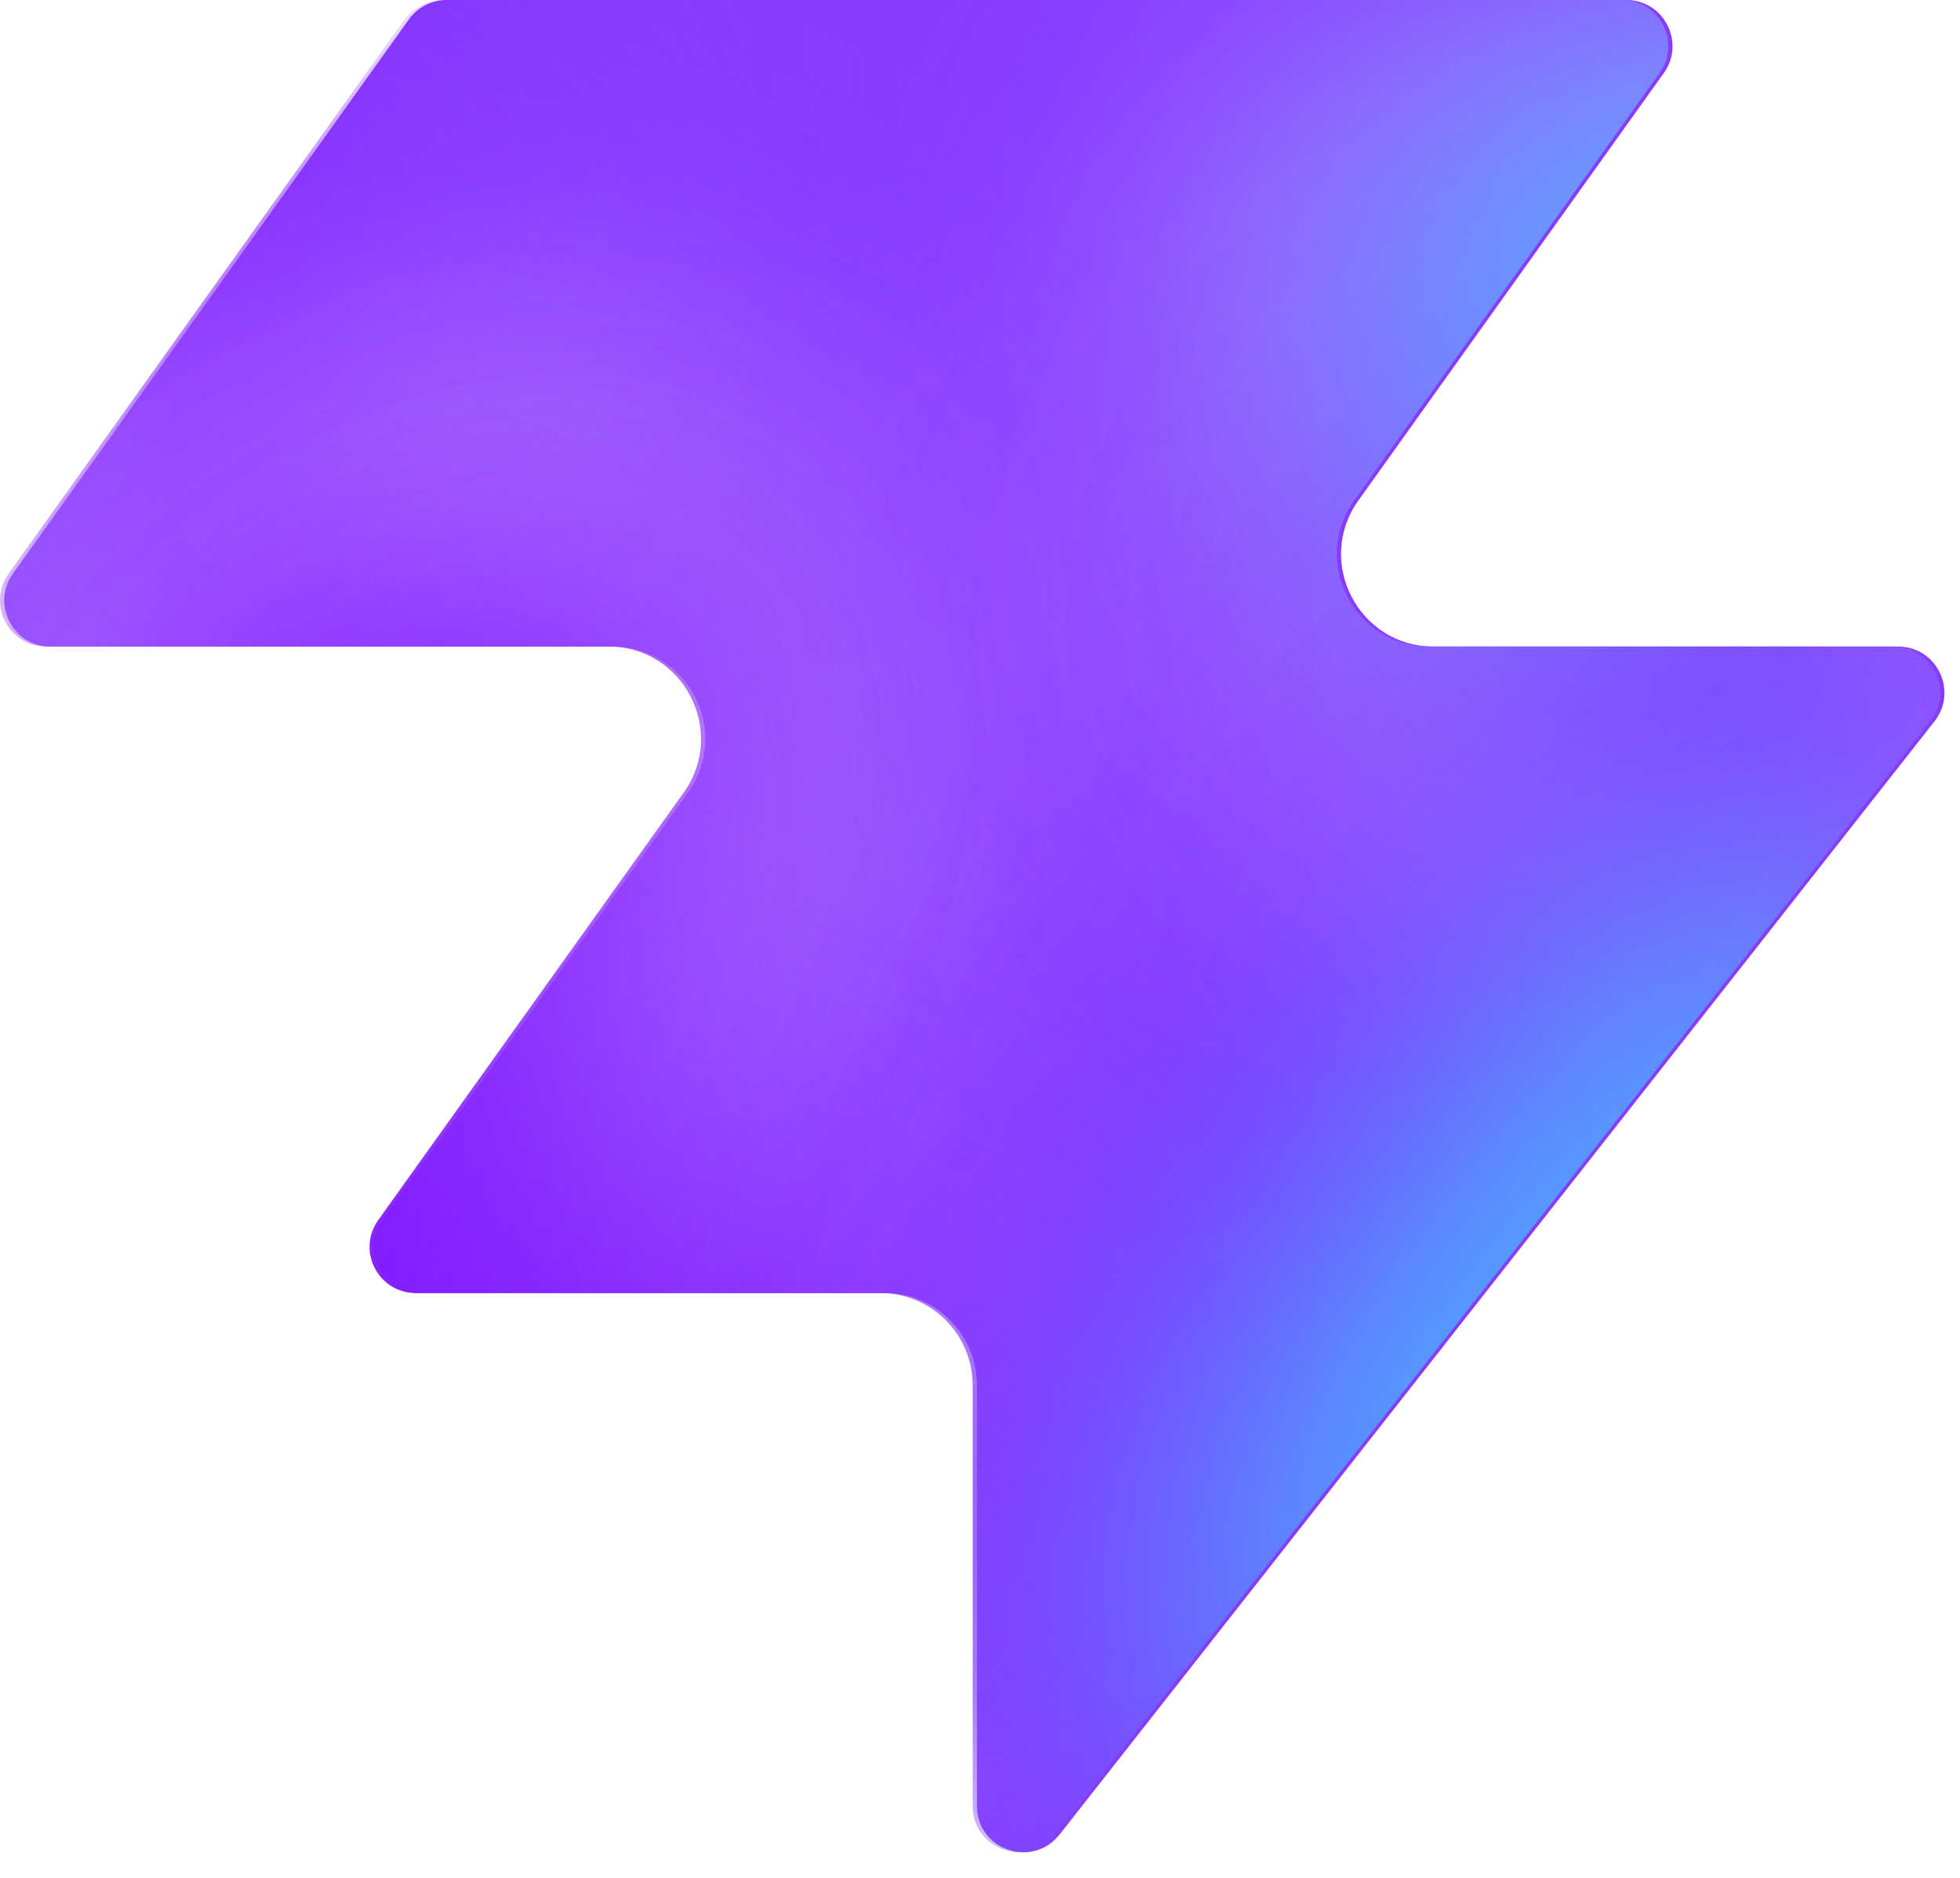
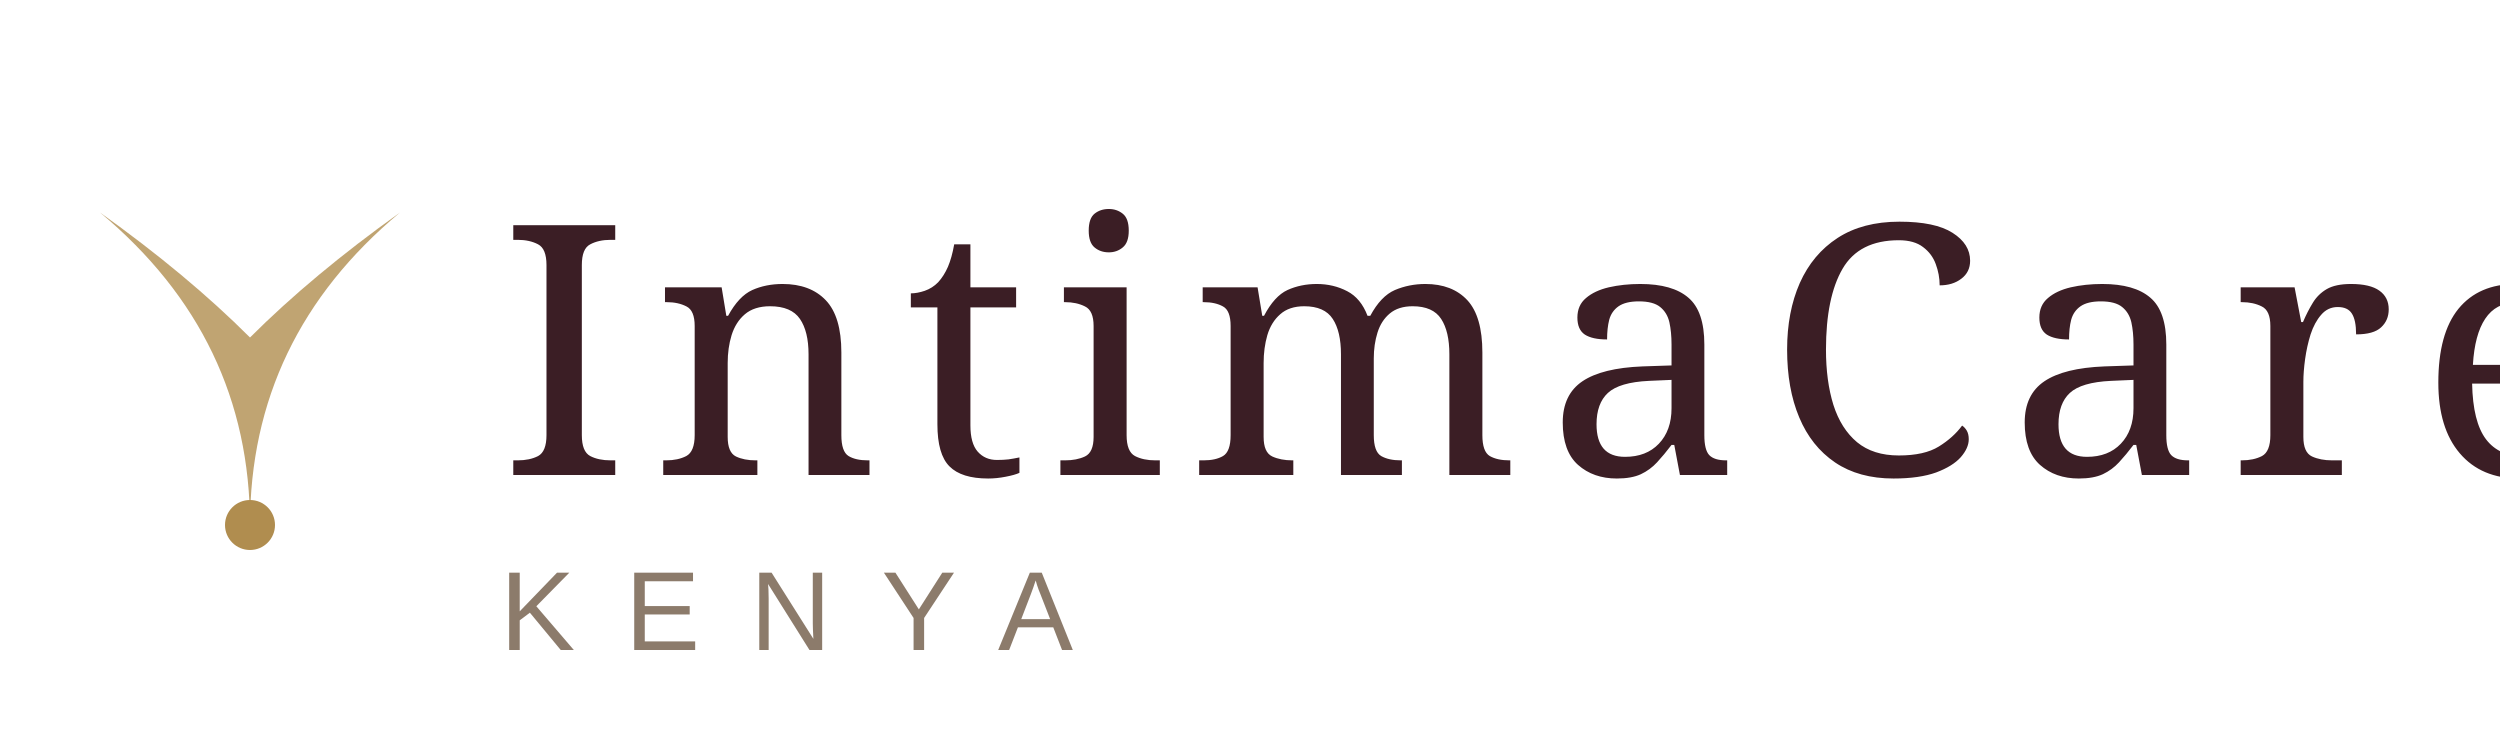
- <svg xmlns="http://www.w3.org/2000/svg" width="48" height="46" fill="none" viewBox="0 0 48 46">
-   <path fill="#863bff" d="M25.946 44.938c-.664.845-2.021.375-2.021-.698V33.937a2.26 2.26 0 0 0-2.262-2.262H10.287c-.92 0-1.456-1.04-.92-1.788l7.48-10.471c1.07-1.497 0-3.578-1.842-3.578H1.237c-.92 0-1.456-1.04-.92-1.788L10.013.474c.214-.297.556-.474.92-.474h28.894c.92 0 1.456 1.04.92 1.788l-7.48 10.471c-1.07 1.498 0 3.579 1.842 3.579h11.377c.943 0 1.473 1.088.89 1.83L25.947 44.94z" style="fill:#863bff;fill:color(display-p3 .525 .23 1);fill-opacity:1" />
-   <mask id="a" width="48" height="46" x="0" y="0" maskUnits="userSpaceOnUse" style="mask-type:alpha">
-     <path fill="#000" d="M25.842 44.938c-.664.844-2.021.375-2.021-.698V33.937a2.26 2.26 0 0 0-2.262-2.262H10.183c-.92 0-1.456-1.04-.92-1.788l7.48-10.471c1.07-1.498 0-3.579-1.842-3.579H1.133c-.92 0-1.456-1.04-.92-1.787L9.91.473c.214-.297.556-.474.92-.474h28.894c.92 0 1.456 1.04.92 1.788l-7.48 10.471c-1.07 1.498 0 3.578 1.842 3.578h11.377c.943 0 1.473 1.088.89 1.832L25.843 44.94z" style="fill:#000;fill-opacity:1" />
-   </mask>
-   <g mask="url(#a)">
-     <g filter="url(#b)">
-       <ellipse cx="5.508" cy="14.704" fill="#ede6ff" rx="5.508" ry="14.704" style="fill:#ede6ff;fill:color(display-p3 .927 .903 1);fill-opacity:1" transform="matrix(.00324 1 1 -.00324 -4.47 31.516)" />
-     </g>
-     <g filter="url(#c)">
-       <ellipse cx="10.399" cy="29.851" fill="#ede6ff" rx="10.399" ry="29.851" style="fill:#ede6ff;fill:color(display-p3 .927 .903 1);fill-opacity:1" transform="matrix(.00324 1 1 -.00324 -39.328 7.883)" />
-     </g>
-     <g filter="url(#d)">
-       <ellipse cx="5.508" cy="30.487" fill="#7e14ff" rx="5.508" ry="30.487" style="fill:#7e14ff;fill:color(display-p3 .492 .077 1);fill-opacity:1" transform="rotate(89.814 -25.913 -14.639)scale(1 -1)" />
-     </g>
-     <g filter="url(#e)">
-       <ellipse cx="5.508" cy="30.599" fill="#7e14ff" rx="5.508" ry="30.599" style="fill:#7e14ff;fill:color(display-p3 .492 .077 1);fill-opacity:1" transform="rotate(89.814 -32.644 -3.334)scale(1 -1)" />
-     </g>
-     <g filter="url(#f)">
-       <ellipse cx="5.508" cy="30.599" fill="#7e14ff" rx="5.508" ry="30.599" style="fill:#7e14ff;fill:color(display-p3 .492 .077 1);fill-opacity:1" transform="matrix(.00324 1 1 -.00324 -34.34 30.47)" />
-     </g>
-     <g filter="url(#g)">
-       <ellipse cx="14.072" cy="22.078" fill="#ede6ff" rx="14.072" ry="22.078" style="fill:#ede6ff;fill:color(display-p3 .927 .903 1);fill-opacity:1" transform="rotate(93.35 24.506 48.493)scale(-1 1)" />
-     </g>
-     <g filter="url(#h)">
-       <ellipse cx="3.47" cy="21.501" fill="#7e14ff" rx="3.47" ry="21.501" style="fill:#7e14ff;fill:color(display-p3 .492 .077 1);fill-opacity:1" transform="rotate(89.009 28.708 47.59)scale(-1 1)" />
-     </g>
-     <g filter="url(#i)">
-       <ellipse cx="3.47" cy="21.501" fill="#7e14ff" rx="3.47" ry="21.501" style="fill:#7e14ff;fill:color(display-p3 .492 .077 1);fill-opacity:1" transform="rotate(89.009 28.708 47.59)scale(-1 1)" />
-     </g>
-     <g filter="url(#j)">
-       <ellipse cx=".387" cy="8.972" fill="#7e14ff" rx="4.407" ry="29.108" style="fill:#7e14ff;fill:color(display-p3 .492 .077 1);fill-opacity:1" transform="rotate(39.51 .387 8.972)" />
-     </g>
-     <g filter="url(#k)">
-       <ellipse cx="47.523" cy="-6.092" fill="#7e14ff" rx="4.407" ry="29.108" style="fill:#7e14ff;fill:color(display-p3 .492 .077 1);fill-opacity:1" transform="rotate(37.892 47.523 -6.092)" />
-     </g>
-     <g filter="url(#l)">
-       <ellipse cx="41.412" cy="6.333" fill="#47bfff" rx="5.971" ry="9.665" style="fill:#47bfff;fill:color(display-p3 .28 .748 1);fill-opacity:1" transform="rotate(37.892 41.412 6.333)" />
-     </g>
-     <g filter="url(#m)">
-       <ellipse cx="-1.879" cy="38.332" fill="#7e14ff" rx="4.407" ry="29.108" style="fill:#7e14ff;fill:color(display-p3 .492 .077 1);fill-opacity:1" transform="rotate(37.892 -1.88 38.332)" />
-     </g>
-     <g filter="url(#n)">
-       <ellipse cx="-1.879" cy="38.332" fill="#7e14ff" rx="4.407" ry="29.108" style="fill:#7e14ff;fill:color(display-p3 .492 .077 1);fill-opacity:1" transform="rotate(37.892 -1.88 38.332)" />
-     </g>
-     <g filter="url(#o)">
-       <ellipse cx="35.651" cy="29.907" fill="#7e14ff" rx="4.407" ry="29.108" style="fill:#7e14ff;fill:color(display-p3 .492 .077 1);fill-opacity:1" transform="rotate(37.892 35.651 29.907)" />
-     </g>
-     <g filter="url(#p)">
-       <ellipse cx="38.418" cy="32.4" fill="#47bfff" rx="5.971" ry="15.297" style="fill:#47bfff;fill:color(display-p3 .28 .748 1);fill-opacity:1" transform="rotate(37.892 38.418 32.4)" />
-     </g>
+ <svg xmlns="http://www.w3.org/2000/svg" viewBox="0 0 200 60" width="200" height="60">
+   <g transform="translate(0, 2)">
+     <path d="M20 40 Q20 25, 8 15 Q15 20, 20 25 Q25 20, 32 15 Q20 25, 20 40 Z" fill="#B08D4F" opacity="0.8" />
+     <circle cx="20" cy="40" r="2" fill="#B08D4F" />
  </g>
-   <defs>
-     <filter id="b" width="60.045" height="41.654" x="-19.77" y="16.149" color-interpolation-filters="sRGB" filterUnits="userSpaceOnUse">
-       <feFlood flood-opacity="0" result="BackgroundImageFix" />
-       <feBlend in="SourceGraphic" in2="BackgroundImageFix" result="shape" />
-       <feGaussianBlur result="effect1_foregroundBlur_2002_17158" stdDeviation="7.659" />
-     </filter>
-     <filter id="c" width="90.34" height="51.437" x="-54.613" y="-7.533" color-interpolation-filters="sRGB" filterUnits="userSpaceOnUse">
-       <feFlood flood-opacity="0" result="BackgroundImageFix" />
-       <feBlend in="SourceGraphic" in2="BackgroundImageFix" result="shape" />
-       <feGaussianBlur result="effect1_foregroundBlur_2002_17158" stdDeviation="7.659" />
-     </filter>
-     <filter id="d" width="79.355" height="29.4" x="-49.64" y="2.03" color-interpolation-filters="sRGB" filterUnits="userSpaceOnUse">
-       <feFlood flood-opacity="0" result="BackgroundImageFix" />
-       <feBlend in="SourceGraphic" in2="BackgroundImageFix" result="shape" />
-       <feGaussianBlur result="effect1_foregroundBlur_2002_17158" stdDeviation="4.596" />
-     </filter>
-     <filter id="e" width="79.579" height="29.4" x="-45.045" y="20.029" color-interpolation-filters="sRGB" filterUnits="userSpaceOnUse">
-       <feFlood flood-opacity="0" result="BackgroundImageFix" />
-       <feBlend in="SourceGraphic" in2="BackgroundImageFix" result="shape" />
-       <feGaussianBlur result="effect1_foregroundBlur_2002_17158" stdDeviation="4.596" />
-     </filter>
-     <filter id="f" width="79.579" height="29.4" x="-43.513" y="21.178" color-interpolation-filters="sRGB" filterUnits="userSpaceOnUse">
-       <feFlood flood-opacity="0" result="BackgroundImageFix" />
-       <feBlend in="SourceGraphic" in2="BackgroundImageFix" result="shape" />
-       <feGaussianBlur result="effect1_foregroundBlur_2002_17158" stdDeviation="4.596" />
-     </filter>
-     <filter id="g" width="74.749" height="58.852" x="15.756" y="-17.901" color-interpolation-filters="sRGB" filterUnits="userSpaceOnUse">
-       <feFlood flood-opacity="0" result="BackgroundImageFix" />
-       <feBlend in="SourceGraphic" in2="BackgroundImageFix" result="shape" />
-       <feGaussianBlur result="effect1_foregroundBlur_2002_17158" stdDeviation="7.659" />
-     </filter>
-     <filter id="h" width="61.377" height="25.362" x="23.548" y="2.284" color-interpolation-filters="sRGB" filterUnits="userSpaceOnUse">
-       <feFlood flood-opacity="0" result="BackgroundImageFix" />
-       <feBlend in="SourceGraphic" in2="BackgroundImageFix" result="shape" />
-       <feGaussianBlur result="effect1_foregroundBlur_2002_17158" stdDeviation="4.596" />
-     </filter>
-     <filter id="i" width="61.377" height="25.362" x="23.548" y="2.284" color-interpolation-filters="sRGB" filterUnits="userSpaceOnUse">
-       <feFlood flood-opacity="0" result="BackgroundImageFix" />
-       <feBlend in="SourceGraphic" in2="BackgroundImageFix" result="shape" />
-       <feGaussianBlur result="effect1_foregroundBlur_2002_17158" stdDeviation="4.596" />
-     </filter>
-     <filter id="j" width="56.045" height="63.649" x="-27.636" y="-22.853" color-interpolation-filters="sRGB" filterUnits="userSpaceOnUse">
-       <feFlood flood-opacity="0" result="BackgroundImageFix" />
-       <feBlend in="SourceGraphic" in2="BackgroundImageFix" result="shape" />
-       <feGaussianBlur result="effect1_foregroundBlur_2002_17158" stdDeviation="4.596" />
-     </filter>
-     <filter id="k" width="54.814" height="64.646" x="20.116" y="-38.415" color-interpolation-filters="sRGB" filterUnits="userSpaceOnUse">
-       <feFlood flood-opacity="0" result="BackgroundImageFix" />
-       <feBlend in="SourceGraphic" in2="BackgroundImageFix" result="shape" />
-       <feGaussianBlur result="effect1_foregroundBlur_2002_17158" stdDeviation="4.596" />
-     </filter>
-     <filter id="l" width="33.541" height="35.313" x="24.641" y="-11.323" color-interpolation-filters="sRGB" filterUnits="userSpaceOnUse">
-       <feFlood flood-opacity="0" result="BackgroundImageFix" />
-       <feBlend in="SourceGraphic" in2="BackgroundImageFix" result="shape" />
-       <feGaussianBlur result="effect1_foregroundBlur_2002_17158" stdDeviation="4.596" />
-     </filter>
-     <filter id="m" width="54.814" height="64.646" x="-29.286" y="6.009" color-interpolation-filters="sRGB" filterUnits="userSpaceOnUse">
-       <feFlood flood-opacity="0" result="BackgroundImageFix" />
-       <feBlend in="SourceGraphic" in2="BackgroundImageFix" result="shape" />
-       <feGaussianBlur result="effect1_foregroundBlur_2002_17158" stdDeviation="4.596" />
-     </filter>
-     <filter id="n" width="54.814" height="64.646" x="-29.286" y="6.009" color-interpolation-filters="sRGB" filterUnits="userSpaceOnUse">
-       <feFlood flood-opacity="0" result="BackgroundImageFix" />
-       <feBlend in="SourceGraphic" in2="BackgroundImageFix" result="shape" />
-       <feGaussianBlur result="effect1_foregroundBlur_2002_17158" stdDeviation="4.596" />
-     </filter>
-     <filter id="o" width="54.814" height="64.646" x="8.244" y="-2.416" color-interpolation-filters="sRGB" filterUnits="userSpaceOnUse">
-       <feFlood flood-opacity="0" result="BackgroundImageFix" />
-       <feBlend in="SourceGraphic" in2="BackgroundImageFix" result="shape" />
-       <feGaussianBlur result="effect1_foregroundBlur_2002_17158" stdDeviation="4.596" />
-     </filter>
-     <filter id="p" width="39.409" height="43.623" x="18.713" y="10.588" color-interpolation-filters="sRGB" filterUnits="userSpaceOnUse">
-       <feFlood flood-opacity="0" result="BackgroundImageFix" />
-       <feBlend in="SourceGraphic" in2="BackgroundImageFix" result="shape" />
-       <feGaussianBlur result="effect1_foregroundBlur_2002_17158" stdDeviation="4.596" />
-     </filter>
-   </defs>
+   <text x="40" y="38" font-family="'Fraunces', 'Georgia', serif" font-size="28" font-weight="500" fill="#3B1E25" letter-spacing="2">
+     IntimaCare
+   </text>
+   <text x="40" y="52" font-family="'Work Sans', 'Arial', sans-serif" font-size="9" font-weight="300" fill="#8C7B6B" letter-spacing="4">
+     KENYA
+   </text>
</svg>
